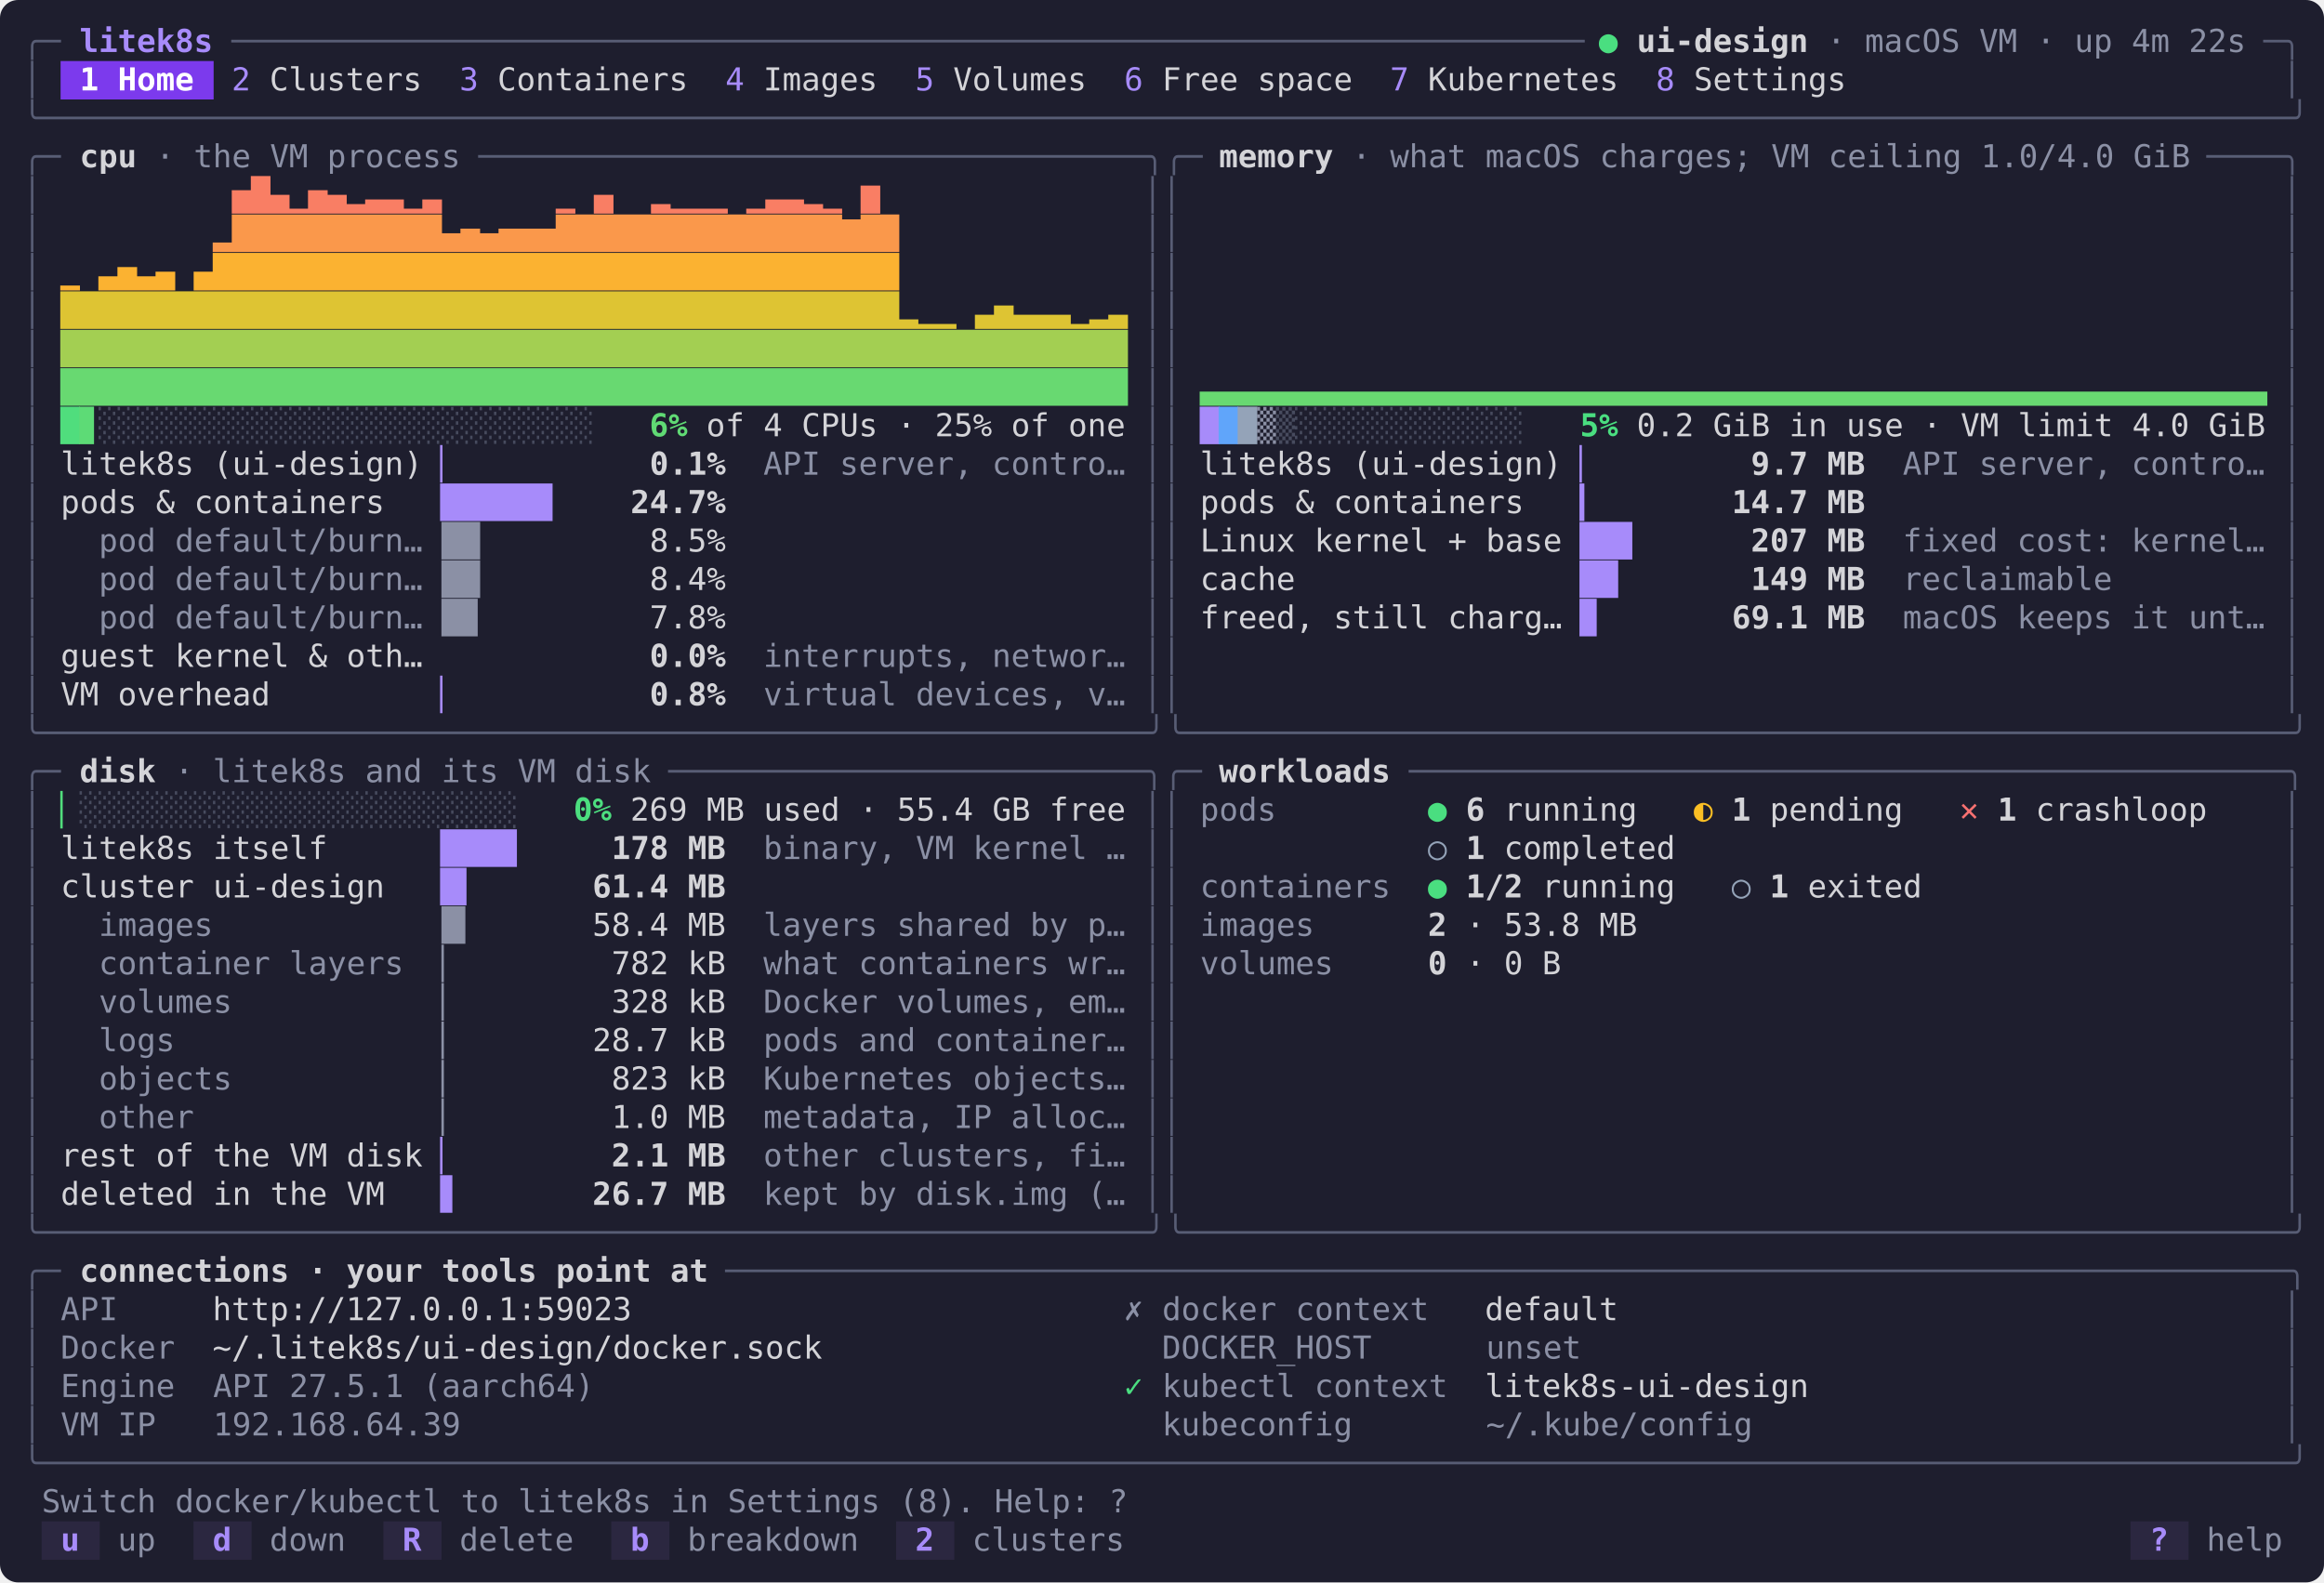
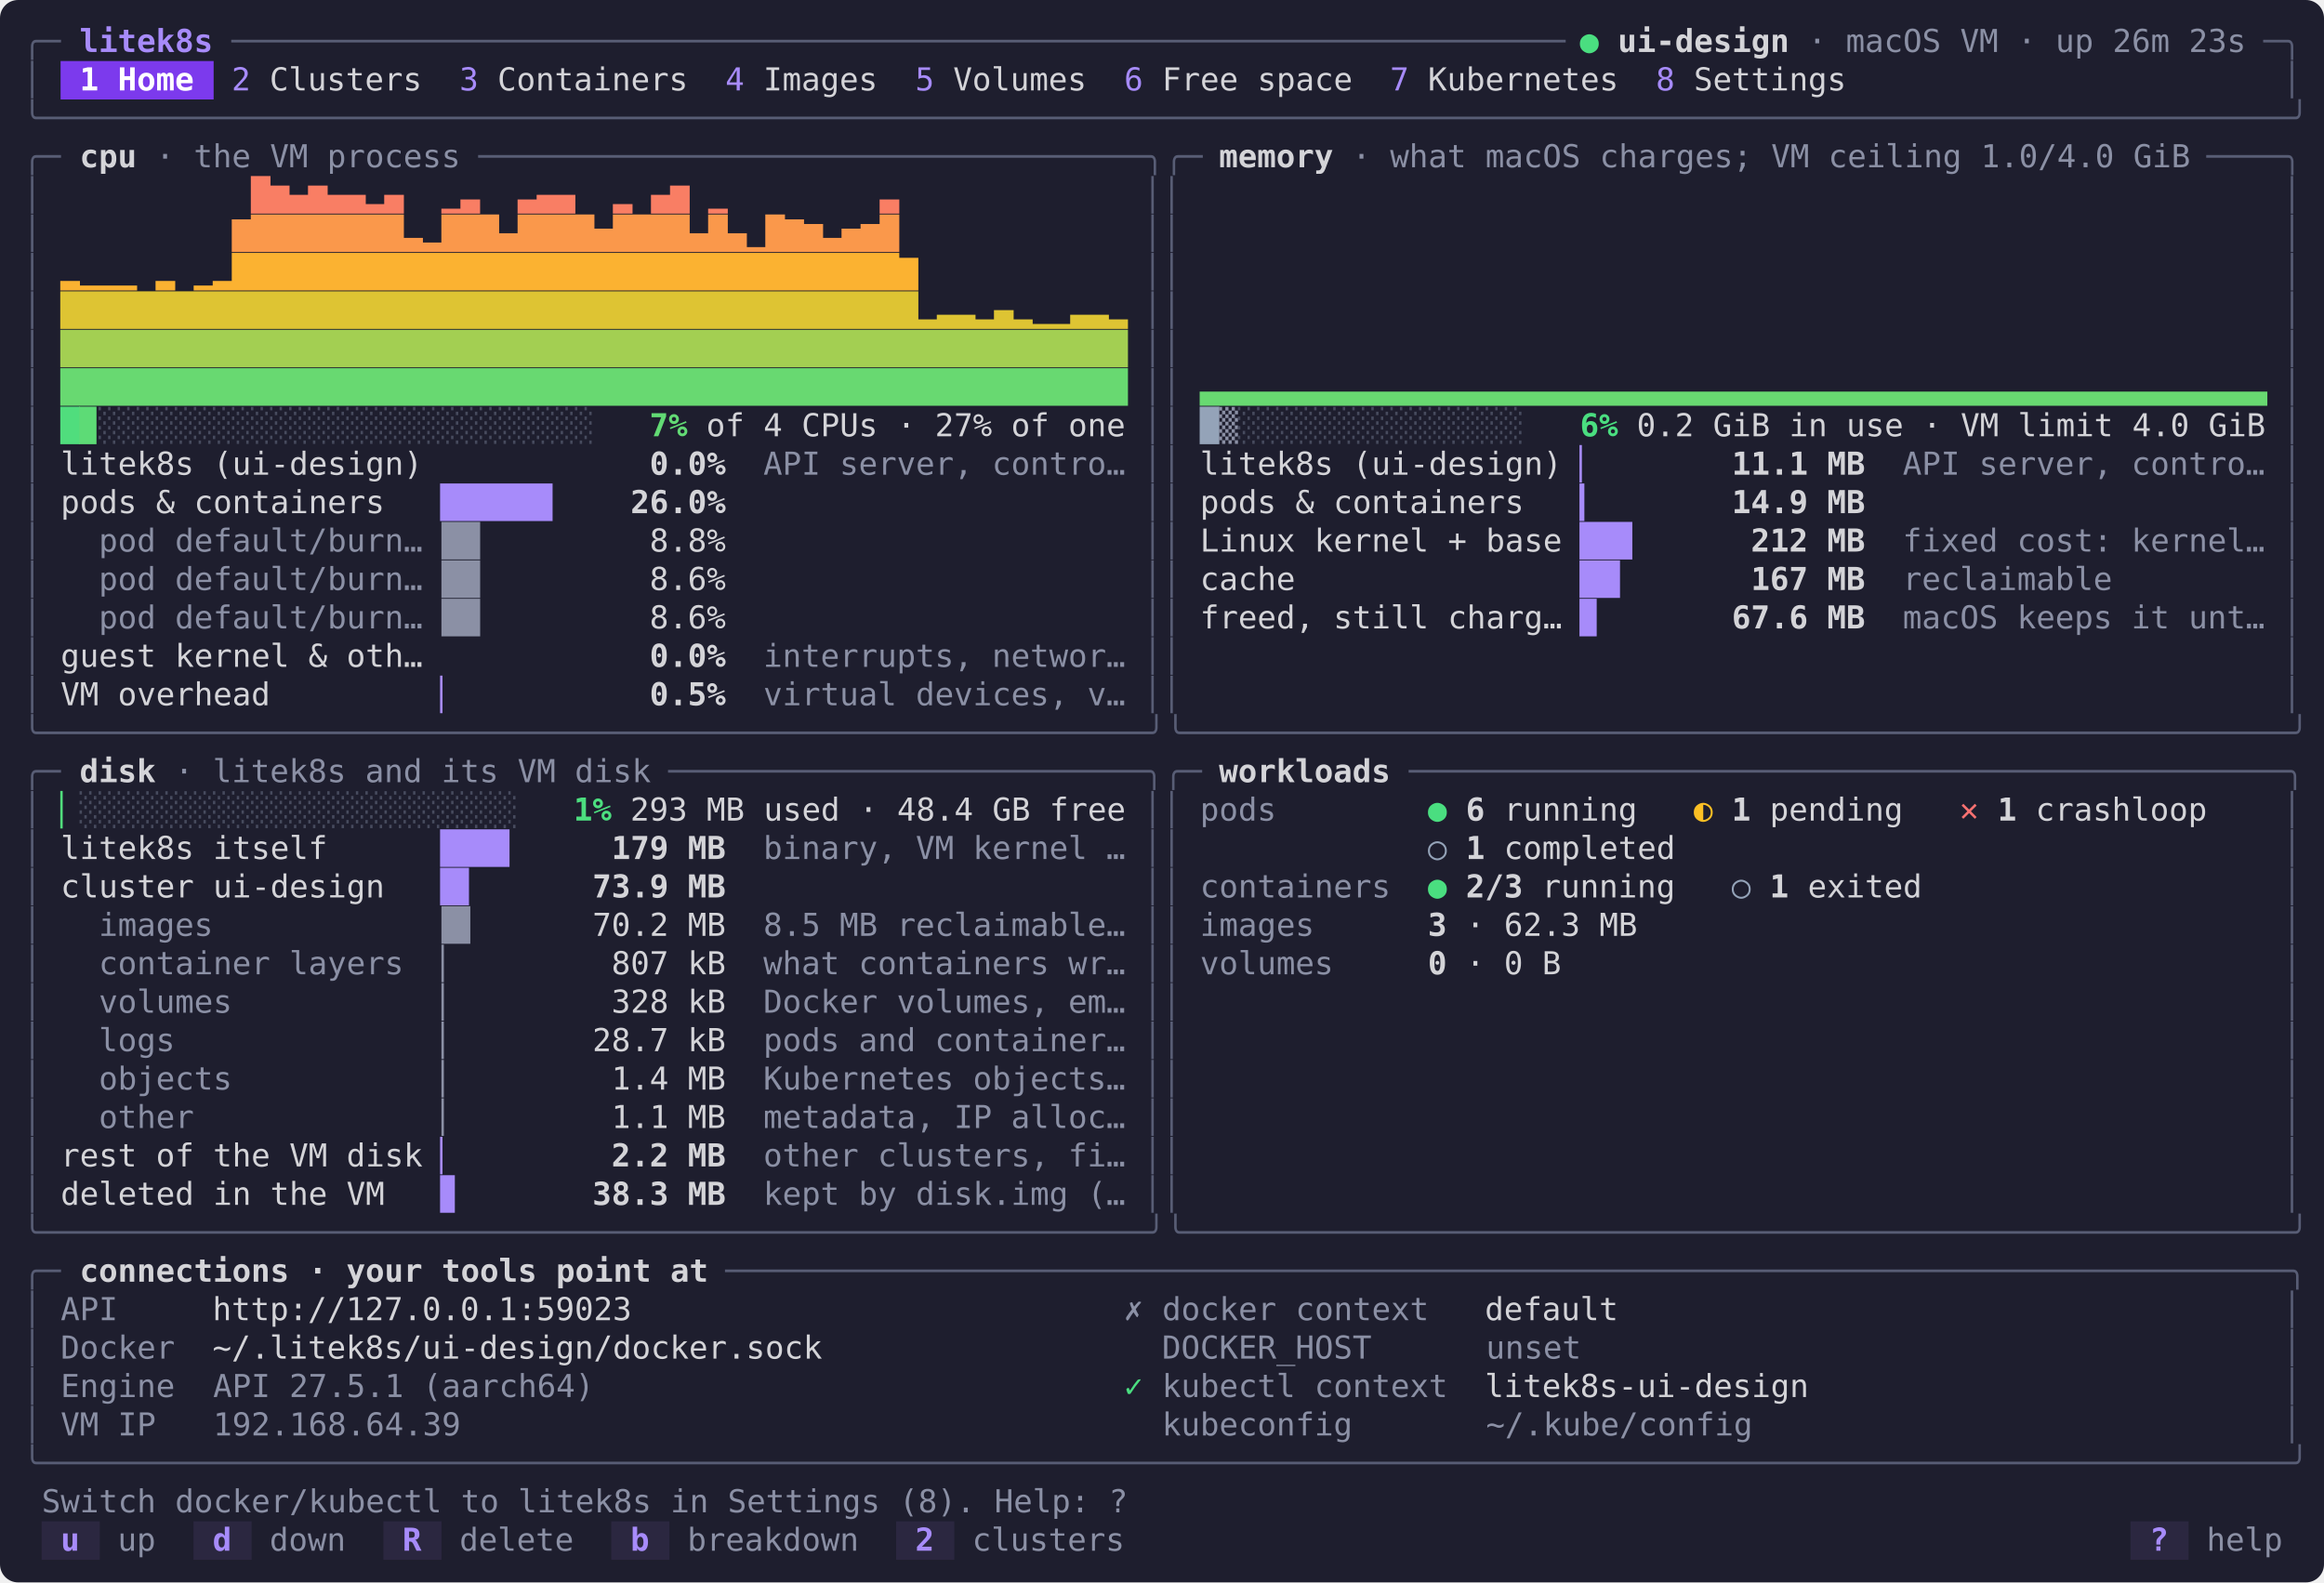
<svg xmlns="http://www.w3.org/2000/svg" width="1028" height="700" viewBox="0 0 1028 700" font-family="Menlo, Monaco, 'DejaVu Sans Mono', monospace" font-size="14">
  <rect width="100%" height="100%" rx="8" fill="#1e1e2e" />
  <text x="10.0" y="23" fill="#585d75" xml:space="preserve" textLength="25.2" lengthAdjust="spacingAndGlyphs">╭─ </text>
  <text x="35.2" y="23" fill="#a78bfa" font-weight="bold" xml:space="preserve" textLength="58.8" lengthAdjust="spacingAndGlyphs">litek8s</text>
-   <text x="94.0" y="23" fill="#585d75" xml:space="preserve" textLength="613.2" lengthAdjust="spacingAndGlyphs"> ─────────────────────────────────────────────────────────────────────── </text>
-   <text x="707.2" y="23" fill="#4ade80" xml:space="preserve" textLength="16.8" lengthAdjust="spacingAndGlyphs">● </text>
-   <text x="724.0" y="23" fill="#d4d4d8" font-weight="bold" xml:space="preserve" textLength="75.6" lengthAdjust="spacingAndGlyphs">ui-design</text>
-   <text x="799.6" y="23" fill="#8b90a5" xml:space="preserve" textLength="193.2" lengthAdjust="spacingAndGlyphs"> · macOS VM · up 4m 22s</text>
+   <text x="94.0" y="23" fill="#585d75" xml:space="preserve" textLength="604.8" lengthAdjust="spacingAndGlyphs"> ────────────────────────────────────────────────────────────────────── </text>
+   <text x="698.8" y="23" fill="#4ade80" xml:space="preserve" textLength="16.8" lengthAdjust="spacingAndGlyphs">● </text>
+   <text x="715.6" y="23" fill="#d4d4d8" font-weight="bold" xml:space="preserve" textLength="75.6" lengthAdjust="spacingAndGlyphs">ui-design</text>
+   <text x="791.2" y="23" fill="#8b90a5" xml:space="preserve" textLength="201.6" lengthAdjust="spacingAndGlyphs"> · macOS VM · up 26m 23s</text>
  <text x="992.8" y="23" fill="#585d75" xml:space="preserve" textLength="25.2" lengthAdjust="spacingAndGlyphs"> ─╮</text>
  <rect x="26.8" y="27" width="67.7" height="17" fill="#7c3aed" />
  <text x="10.0" y="40" fill="#585d75" xml:space="preserve" textLength="8.4" lengthAdjust="spacingAndGlyphs">│</text>
  <text x="26.8" y="40" fill="#ffffff" font-weight="bold" xml:space="preserve" textLength="67.2" lengthAdjust="spacingAndGlyphs"> 1 Home </text>
  <text x="94.0" y="40" fill="#a78bfa" xml:space="preserve" textLength="16.8" lengthAdjust="spacingAndGlyphs"> 2</text>
  <text x="110.8" y="40" fill="#d4d4d8" xml:space="preserve" textLength="84.0" lengthAdjust="spacingAndGlyphs"> Clusters </text>
  <text x="194.8" y="40" fill="#a78bfa" xml:space="preserve" textLength="16.8" lengthAdjust="spacingAndGlyphs"> 3</text>
  <text x="211.6" y="40" fill="#d4d4d8" xml:space="preserve" textLength="100.8" lengthAdjust="spacingAndGlyphs"> Containers </text>
  <text x="312.4" y="40" fill="#a78bfa" xml:space="preserve" textLength="16.8" lengthAdjust="spacingAndGlyphs"> 4</text>
  <text x="329.2" y="40" fill="#d4d4d8" xml:space="preserve" textLength="67.2" lengthAdjust="spacingAndGlyphs"> Images </text>
  <text x="396.4" y="40" fill="#a78bfa" xml:space="preserve" textLength="16.8" lengthAdjust="spacingAndGlyphs"> 5</text>
  <text x="413.2" y="40" fill="#d4d4d8" xml:space="preserve" textLength="75.6" lengthAdjust="spacingAndGlyphs"> Volumes </text>
  <text x="488.8" y="40" fill="#a78bfa" xml:space="preserve" textLength="16.8" lengthAdjust="spacingAndGlyphs"> 6</text>
  <text x="505.6" y="40" fill="#d4d4d8" xml:space="preserve" textLength="100.8" lengthAdjust="spacingAndGlyphs"> Free space </text>
  <text x="606.4" y="40" fill="#a78bfa" xml:space="preserve" textLength="16.8" lengthAdjust="spacingAndGlyphs"> 7</text>
  <text x="623.2" y="40" fill="#d4d4d8" xml:space="preserve" textLength="100.8" lengthAdjust="spacingAndGlyphs"> Kubernetes </text>
  <text x="724.0" y="40" fill="#a78bfa" xml:space="preserve" textLength="16.8" lengthAdjust="spacingAndGlyphs"> 8</text>
  <text x="740.8" y="40" fill="#d4d4d8" xml:space="preserve" textLength="268.8" lengthAdjust="spacingAndGlyphs"> Settings                       </text>
  <text x="1009.6" y="40" fill="#585d75" xml:space="preserve" textLength="8.4" lengthAdjust="spacingAndGlyphs">│</text>
  <text x="10.0" y="57" fill="#585d75" xml:space="preserve" textLength="1008.0" lengthAdjust="spacingAndGlyphs">╰──────────────────────────────────────────────────────────────────────────────────────────────────────────────────────╯</text>
  <text x="10.0" y="74" fill="#585d75" xml:space="preserve" textLength="25.2" lengthAdjust="spacingAndGlyphs">╭─ </text>
  <text x="35.2" y="74" fill="#d4d4d8" font-weight="bold" xml:space="preserve" textLength="25.2" lengthAdjust="spacingAndGlyphs">cpu</text>
  <text x="60.4" y="74" fill="#8b90a5" xml:space="preserve" textLength="142.8" lengthAdjust="spacingAndGlyphs"> · the VM process</text>
  <text x="203.2" y="74" fill="#585d75" xml:space="preserve" textLength="336.0" lengthAdjust="spacingAndGlyphs"> ───────────────────────────────────╮╭─ </text>
  <text x="539.2" y="74" fill="#d4d4d8" font-weight="bold" xml:space="preserve" textLength="50.4" lengthAdjust="spacingAndGlyphs">memory</text>
  <text x="589.6" y="74" fill="#8b90a5" xml:space="preserve" textLength="378.0" lengthAdjust="spacingAndGlyphs"> · what macOS charges; VM ceiling 1.0/4.0 GiB</text>
  <text x="967.6" y="74" fill="#585d75" xml:space="preserve" textLength="50.4" lengthAdjust="spacingAndGlyphs"> ────╮</text>
  <text x="10.0" y="91" fill="#585d75" xml:space="preserve" textLength="8.4" lengthAdjust="spacingAndGlyphs">│</text>
-   <text x="26.8" y="91" fill="#f97e64" xml:space="preserve" textLength="470.4" lengthAdjust="spacingAndGlyphs">         ▅█▄▁▅▄▂▃▃▁▃      ▁ ▄  ▂▁▁▁ ▁▃▃▂▁ ▆             </text>
+   <text x="26.8" y="91" fill="#f97e64" xml:space="preserve" textLength="470.4" lengthAdjust="spacingAndGlyphs">          █▆▄▆▄▄▂▄  ▁▃  ▃▄▄  ▂ ▄▆ ▁        ▃            </text>
  <text x="505.6" y="91" fill="#585d75" xml:space="preserve" textLength="16.8" lengthAdjust="spacingAndGlyphs">││</text>
  <text x="1009.6" y="91" fill="#585d75" xml:space="preserve" textLength="8.4" lengthAdjust="spacingAndGlyphs">│</text>
  <text x="10.0" y="108" fill="#585d75" xml:space="preserve" textLength="8.4" lengthAdjust="spacingAndGlyphs">│</text>
-   <text x="26.8" y="108" fill="#fa984b" xml:space="preserve" textLength="470.4" lengthAdjust="spacingAndGlyphs">        ▂███████████▄▅▄▅▅▅███████████████▇██            </text>
+   <text x="26.8" y="108" fill="#fa984b" xml:space="preserve" textLength="470.4" lengthAdjust="spacingAndGlyphs">         ▇████████▃▂███▄████▅████▄█▄▁█▇▆▃▅▆█            </text>
  <text x="505.6" y="108" fill="#585d75" xml:space="preserve" textLength="16.8" lengthAdjust="spacingAndGlyphs">││</text>
  <text x="1009.6" y="108" fill="#585d75" xml:space="preserve" textLength="8.4" lengthAdjust="spacingAndGlyphs">│</text>
  <text x="10.0" y="125" fill="#585d75" xml:space="preserve" textLength="8.4" lengthAdjust="spacingAndGlyphs">│</text>
-   <text x="26.8" y="125" fill="#fbb231" xml:space="preserve" textLength="470.4" lengthAdjust="spacingAndGlyphs">▁ ▃▅▃▄ ▄████████████████████████████████████            </text>
+   <text x="26.8" y="125" fill="#fbb231" xml:space="preserve" textLength="470.4" lengthAdjust="spacingAndGlyphs">▂▁▁▁ ▂ ▁▂███████████████████████████████████▇           </text>
  <text x="505.6" y="125" fill="#585d75" xml:space="preserve" textLength="16.8" lengthAdjust="spacingAndGlyphs">││</text>
  <text x="1009.6" y="125" fill="#585d75" xml:space="preserve" textLength="8.4" lengthAdjust="spacingAndGlyphs">│</text>
  <text x="10.0" y="142" fill="#585d75" xml:space="preserve" textLength="8.4" lengthAdjust="spacingAndGlyphs">│</text>
-   <text x="26.8" y="142" fill="#dec433" xml:space="preserve" textLength="470.4" lengthAdjust="spacingAndGlyphs">████████████████████████████████████████████▂▁▁ ▃▅▃▃▃▁▂▃</text>
+   <text x="26.8" y="142" fill="#dec433" xml:space="preserve" textLength="470.4" lengthAdjust="spacingAndGlyphs">█████████████████████████████████████████████▂▃▃▂▄▂▁▁▃▃▂</text>
  <text x="505.6" y="142" fill="#585d75" xml:space="preserve" textLength="16.8" lengthAdjust="spacingAndGlyphs">││</text>
  <text x="1009.6" y="142" fill="#585d75" xml:space="preserve" textLength="8.4" lengthAdjust="spacingAndGlyphs">│</text>
  <text x="10.0" y="159" fill="#585d75" xml:space="preserve" textLength="8.4" lengthAdjust="spacingAndGlyphs">│</text>
  <text x="26.8" y="159" fill="#a3cf52" xml:space="preserve" textLength="470.4" lengthAdjust="spacingAndGlyphs">████████████████████████████████████████████████████████</text>
  <text x="505.6" y="159" fill="#585d75" xml:space="preserve" textLength="16.8" lengthAdjust="spacingAndGlyphs">││</text>
  <text x="1009.6" y="159" fill="#585d75" xml:space="preserve" textLength="8.4" lengthAdjust="spacingAndGlyphs">│</text>
  <text x="10.0" y="176" fill="#585d75" xml:space="preserve" textLength="8.4" lengthAdjust="spacingAndGlyphs">│</text>
  <text x="26.8" y="176" fill="#68d971" xml:space="preserve" textLength="470.4" lengthAdjust="spacingAndGlyphs">████████████████████████████████████████████████████████</text>
  <text x="505.6" y="176" fill="#585d75" xml:space="preserve" textLength="16.8" lengthAdjust="spacingAndGlyphs">││</text>
  <text x="530.8" y="176" fill="#68d971" xml:space="preserve" textLength="470.4" lengthAdjust="spacingAndGlyphs">▃▃▃▃▃▃▃▃▃▃▃▃▃▃▃▃▃▃▃▃▃▃▃▃▃▃▃▃▃▃▃▃▃▃▃▃▃▃▃▃▃▃▃▃▃▃▃▃▃▃▃▃▃▃▃▃</text>
  <text x="1009.6" y="176" fill="#585d75" xml:space="preserve" textLength="8.4" lengthAdjust="spacingAndGlyphs">│</text>
  <text x="10.0" y="193" fill="#585d75" xml:space="preserve" textLength="8.4" lengthAdjust="spacingAndGlyphs">│</text>
  <text x="26.8" y="193" fill="#50dd7d" xml:space="preserve" textLength="8.4" lengthAdjust="spacingAndGlyphs">█</text>
-   <text x="35.2" y="193" fill="#5ddb76" xml:space="preserve" textLength="8.4" lengthAdjust="spacingAndGlyphs">▊</text>
+   <text x="35.2" y="193" fill="#5ddb76" xml:space="preserve" textLength="8.4" lengthAdjust="spacingAndGlyphs">▉</text>
  <text x="43.6" y="193" fill="#474b5e" xml:space="preserve" textLength="218.4" lengthAdjust="spacingAndGlyphs">░░░░░░░░░░░░░░░░░░░░░░░░░░</text>
-   <text x="262.0" y="193" fill="#60da74" font-weight="bold" xml:space="preserve" textLength="50.4" lengthAdjust="spacingAndGlyphs">   6% </text>
-   <text x="312.4" y="193" fill="#d4d4d8" xml:space="preserve" textLength="193.2" lengthAdjust="spacingAndGlyphs">of 4 CPUs · 25% of one </text>
+   <text x="262.0" y="193" fill="#62da74" font-weight="bold" xml:space="preserve" textLength="50.4" lengthAdjust="spacingAndGlyphs">   7% </text>
+   <text x="312.4" y="193" fill="#d4d4d8" xml:space="preserve" textLength="193.2" lengthAdjust="spacingAndGlyphs">of 4 CPUs · 27% of one </text>
  <text x="505.6" y="193" fill="#585d75" xml:space="preserve" textLength="16.8" lengthAdjust="spacingAndGlyphs">││</text>
-   <text x="530.8" y="193" fill="#a78bfa" xml:space="preserve" textLength="8.4" lengthAdjust="spacingAndGlyphs">█</text>
-   <text x="539.2" y="193" fill="#60a5fa" xml:space="preserve" textLength="8.4" lengthAdjust="spacingAndGlyphs">█</text>
-   <text x="547.6" y="193" fill="#94a3b8" xml:space="preserve" textLength="8.4" lengthAdjust="spacingAndGlyphs">█</text>
-   <text x="556.0" y="193" fill="#8b90a5" xml:space="preserve" textLength="8.4" lengthAdjust="spacingAndGlyphs">▒</text>
-   <text x="564.4" y="193" fill="#474b5e" xml:space="preserve" textLength="109.2" lengthAdjust="spacingAndGlyphs">▒░░░░░░░░░░░░</text>
-   <text x="673.6" y="193" fill="#4ade80" font-weight="bold" xml:space="preserve" textLength="50.4" lengthAdjust="spacingAndGlyphs">   5% </text>
+   <text x="530.8" y="193" fill="#94a3b8" xml:space="preserve" textLength="8.4" lengthAdjust="spacingAndGlyphs">█</text>
+   <text x="539.2" y="193" fill="#8b90a5" xml:space="preserve" textLength="8.4" lengthAdjust="spacingAndGlyphs">▒</text>
+   <text x="547.6" y="193" fill="#474b5e" xml:space="preserve" textLength="126.0" lengthAdjust="spacingAndGlyphs">░░░░░░░░░░░░░░░</text>
+   <text x="673.6" y="193" fill="#4ade80" font-weight="bold" xml:space="preserve" textLength="50.4" lengthAdjust="spacingAndGlyphs">   6% </text>
  <text x="724.0" y="193" fill="#d4d4d8" xml:space="preserve" textLength="285.6" lengthAdjust="spacingAndGlyphs">0.2 GiB in use · VM limit 4.0 GiB </text>
  <text x="1009.6" y="193" fill="#585d75" xml:space="preserve" textLength="8.4" lengthAdjust="spacingAndGlyphs">│</text>
  <text x="10.0" y="210" fill="#585d75" xml:space="preserve" textLength="8.4" lengthAdjust="spacingAndGlyphs">│</text>
  <text x="18.4" y="210" fill="#d4d4d8" xml:space="preserve" textLength="176.4" lengthAdjust="spacingAndGlyphs"> litek8s (ui-design) </text>
-   <text x="194.8" y="210" fill="#a78bfa" xml:space="preserve" textLength="50.4" lengthAdjust="spacingAndGlyphs">▏     </text>
-   <text x="245.2" y="210" fill="#d4d4d8" font-weight="bold" xml:space="preserve" textLength="75.6" lengthAdjust="spacingAndGlyphs">     0.1%</text>
+   <text x="245.2" y="210" fill="#d4d4d8" font-weight="bold" xml:space="preserve" textLength="75.6" lengthAdjust="spacingAndGlyphs">     0.0%</text>
  <text x="320.8" y="210" fill="#8b90a5" xml:space="preserve" textLength="176.4" lengthAdjust="spacingAndGlyphs">  API server, contro…</text>
  <text x="505.6" y="210" fill="#585d75" xml:space="preserve" textLength="16.8" lengthAdjust="spacingAndGlyphs">││</text>
  <text x="522.4" y="210" fill="#d4d4d8" xml:space="preserve" textLength="176.4" lengthAdjust="spacingAndGlyphs"> litek8s (ui-design) </text>
  <text x="698.8" y="210" fill="#a78bfa" xml:space="preserve" textLength="50.4" lengthAdjust="spacingAndGlyphs">▏     </text>
-   <text x="749.2" y="210" fill="#d4d4d8" font-weight="bold" xml:space="preserve" textLength="75.6" lengthAdjust="spacingAndGlyphs">   9.7 MB</text>
+   <text x="749.2" y="210" fill="#d4d4d8" font-weight="bold" xml:space="preserve" textLength="75.6" lengthAdjust="spacingAndGlyphs">  11.1 MB</text>
  <text x="824.8" y="210" fill="#8b90a5" xml:space="preserve" textLength="176.4" lengthAdjust="spacingAndGlyphs">  API server, contro…</text>
  <text x="1009.6" y="210" fill="#585d75" xml:space="preserve" textLength="8.4" lengthAdjust="spacingAndGlyphs">│</text>
  <text x="10.0" y="227" fill="#585d75" xml:space="preserve" textLength="8.4" lengthAdjust="spacingAndGlyphs">│</text>
  <text x="18.4" y="227" fill="#d4d4d8" xml:space="preserve" textLength="176.4" lengthAdjust="spacingAndGlyphs"> pods &amp; containers   </text>
  <text x="194.8" y="227" fill="#a78bfa" xml:space="preserve" textLength="50.4" lengthAdjust="spacingAndGlyphs">█████▉</text>
-   <text x="245.2" y="227" fill="#d4d4d8" font-weight="bold" xml:space="preserve" textLength="75.6" lengthAdjust="spacingAndGlyphs">    24.7%</text>
+   <text x="245.2" y="227" fill="#d4d4d8" font-weight="bold" xml:space="preserve" textLength="75.6" lengthAdjust="spacingAndGlyphs">    26.0%</text>
  <text x="505.6" y="227" fill="#585d75" xml:space="preserve" textLength="16.8" lengthAdjust="spacingAndGlyphs">││</text>
  <text x="522.4" y="227" fill="#d4d4d8" xml:space="preserve" textLength="176.4" lengthAdjust="spacingAndGlyphs"> pods &amp; containers   </text>
  <text x="698.8" y="227" fill="#a78bfa" xml:space="preserve" textLength="50.4" lengthAdjust="spacingAndGlyphs">▎     </text>
-   <text x="749.2" y="227" fill="#d4d4d8" font-weight="bold" xml:space="preserve" textLength="75.6" lengthAdjust="spacingAndGlyphs">  14.7 MB</text>
+   <text x="749.2" y="227" fill="#d4d4d8" font-weight="bold" xml:space="preserve" textLength="75.6" lengthAdjust="spacingAndGlyphs">  14.9 MB</text>
  <text x="1009.6" y="227" fill="#585d75" xml:space="preserve" textLength="8.4" lengthAdjust="spacingAndGlyphs">│</text>
  <text x="10.0" y="244" fill="#585d75" xml:space="preserve" textLength="8.4" lengthAdjust="spacingAndGlyphs">│</text>
  <text x="18.4" y="244" fill="#8b90a5" xml:space="preserve" textLength="226.8" lengthAdjust="spacingAndGlyphs">   pod default/burn… ██    </text>
-   <text x="245.2" y="244" fill="#d4d4d8" xml:space="preserve" textLength="260.4" lengthAdjust="spacingAndGlyphs">     8.5%                      </text>
+   <text x="245.2" y="244" fill="#d4d4d8" xml:space="preserve" textLength="260.4" lengthAdjust="spacingAndGlyphs">     8.8%                      </text>
  <text x="505.6" y="244" fill="#585d75" xml:space="preserve" textLength="16.8" lengthAdjust="spacingAndGlyphs">││</text>
  <text x="522.4" y="244" fill="#d4d4d8" xml:space="preserve" textLength="176.4" lengthAdjust="spacingAndGlyphs"> Linux kernel + base </text>
  <text x="698.8" y="244" fill="#a78bfa" xml:space="preserve" textLength="50.4" lengthAdjust="spacingAndGlyphs">██▊   </text>
-   <text x="749.2" y="244" fill="#d4d4d8" font-weight="bold" xml:space="preserve" textLength="75.6" lengthAdjust="spacingAndGlyphs">   207 MB</text>
+   <text x="749.2" y="244" fill="#d4d4d8" font-weight="bold" xml:space="preserve" textLength="75.6" lengthAdjust="spacingAndGlyphs">   212 MB</text>
  <text x="824.8" y="244" fill="#8b90a5" xml:space="preserve" textLength="176.4" lengthAdjust="spacingAndGlyphs">  fixed cost: kernel…</text>
  <text x="1009.6" y="244" fill="#585d75" xml:space="preserve" textLength="8.4" lengthAdjust="spacingAndGlyphs">│</text>
  <text x="10.0" y="261" fill="#585d75" xml:space="preserve" textLength="8.4" lengthAdjust="spacingAndGlyphs">│</text>
  <text x="18.4" y="261" fill="#8b90a5" xml:space="preserve" textLength="226.8" lengthAdjust="spacingAndGlyphs">   pod default/burn… ██    </text>
-   <text x="245.2" y="261" fill="#d4d4d8" xml:space="preserve" textLength="260.4" lengthAdjust="spacingAndGlyphs">     8.4%                      </text>
+   <text x="245.2" y="261" fill="#d4d4d8" xml:space="preserve" textLength="260.4" lengthAdjust="spacingAndGlyphs">     8.6%                      </text>
  <text x="505.6" y="261" fill="#585d75" xml:space="preserve" textLength="16.8" lengthAdjust="spacingAndGlyphs">││</text>
  <text x="522.4" y="261" fill="#d4d4d8" xml:space="preserve" textLength="176.4" lengthAdjust="spacingAndGlyphs"> cache               </text>
-   <text x="698.8" y="261" fill="#a78bfa" xml:space="preserve" textLength="50.4" lengthAdjust="spacingAndGlyphs">██    </text>
-   <text x="749.2" y="261" fill="#d4d4d8" font-weight="bold" xml:space="preserve" textLength="75.6" lengthAdjust="spacingAndGlyphs">   149 MB</text>
+   <text x="698.8" y="261" fill="#a78bfa" xml:space="preserve" textLength="50.4" lengthAdjust="spacingAndGlyphs">██▏   </text>
+   <text x="749.2" y="261" fill="#d4d4d8" font-weight="bold" xml:space="preserve" textLength="75.6" lengthAdjust="spacingAndGlyphs">   167 MB</text>
  <text x="824.8" y="261" fill="#8b90a5" xml:space="preserve" textLength="109.2" lengthAdjust="spacingAndGlyphs">  reclaimable</text>
  <text x="1009.6" y="261" fill="#585d75" xml:space="preserve" textLength="8.4" lengthAdjust="spacingAndGlyphs">│</text>
  <text x="10.0" y="278" fill="#585d75" xml:space="preserve" textLength="8.4" lengthAdjust="spacingAndGlyphs">│</text>
-   <text x="18.4" y="278" fill="#8b90a5" xml:space="preserve" textLength="226.8" lengthAdjust="spacingAndGlyphs">   pod default/burn… █▉    </text>
-   <text x="245.2" y="278" fill="#d4d4d8" xml:space="preserve" textLength="260.4" lengthAdjust="spacingAndGlyphs">     7.8%                      </text>
+   <text x="18.4" y="278" fill="#8b90a5" xml:space="preserve" textLength="226.8" lengthAdjust="spacingAndGlyphs">   pod default/burn… ██    </text>
+   <text x="245.2" y="278" fill="#d4d4d8" xml:space="preserve" textLength="260.4" lengthAdjust="spacingAndGlyphs">     8.6%                      </text>
  <text x="505.6" y="278" fill="#585d75" xml:space="preserve" textLength="16.8" lengthAdjust="spacingAndGlyphs">││</text>
  <text x="522.4" y="278" fill="#d4d4d8" xml:space="preserve" textLength="176.4" lengthAdjust="spacingAndGlyphs"> freed, still charg… </text>
  <text x="698.8" y="278" fill="#a78bfa" xml:space="preserve" textLength="50.4" lengthAdjust="spacingAndGlyphs">▉     </text>
-   <text x="749.2" y="278" fill="#d4d4d8" font-weight="bold" xml:space="preserve" textLength="75.6" lengthAdjust="spacingAndGlyphs">  69.1 MB</text>
+   <text x="749.2" y="278" fill="#d4d4d8" font-weight="bold" xml:space="preserve" textLength="75.6" lengthAdjust="spacingAndGlyphs">  67.6 MB</text>
  <text x="824.8" y="278" fill="#8b90a5" xml:space="preserve" textLength="176.4" lengthAdjust="spacingAndGlyphs">  macOS keeps it unt…</text>
  <text x="1009.6" y="278" fill="#585d75" xml:space="preserve" textLength="8.4" lengthAdjust="spacingAndGlyphs">│</text>
  <text x="10.0" y="295" fill="#585d75" xml:space="preserve" textLength="8.4" lengthAdjust="spacingAndGlyphs">│</text>
  <text x="18.4" y="295" fill="#d4d4d8" xml:space="preserve" textLength="176.4" lengthAdjust="spacingAndGlyphs"> guest kernel &amp; oth… </text>
  <text x="245.2" y="295" fill="#d4d4d8" font-weight="bold" xml:space="preserve" textLength="75.6" lengthAdjust="spacingAndGlyphs">     0.0%</text>
  <text x="320.8" y="295" fill="#8b90a5" xml:space="preserve" textLength="176.4" lengthAdjust="spacingAndGlyphs">  interrupts, networ…</text>
  <text x="505.6" y="295" fill="#585d75" xml:space="preserve" textLength="16.8" lengthAdjust="spacingAndGlyphs">││</text>
  <text x="1009.6" y="295" fill="#585d75" xml:space="preserve" textLength="8.4" lengthAdjust="spacingAndGlyphs">│</text>
  <text x="10.0" y="312" fill="#585d75" xml:space="preserve" textLength="8.4" lengthAdjust="spacingAndGlyphs">│</text>
  <text x="18.4" y="312" fill="#d4d4d8" xml:space="preserve" textLength="176.4" lengthAdjust="spacingAndGlyphs"> VM overhead         </text>
  <text x="194.8" y="312" fill="#a78bfa" xml:space="preserve" textLength="50.4" lengthAdjust="spacingAndGlyphs">▏     </text>
-   <text x="245.2" y="312" fill="#d4d4d8" font-weight="bold" xml:space="preserve" textLength="75.6" lengthAdjust="spacingAndGlyphs">     0.8%</text>
+   <text x="245.2" y="312" fill="#d4d4d8" font-weight="bold" xml:space="preserve" textLength="75.6" lengthAdjust="spacingAndGlyphs">     0.5%</text>
  <text x="320.8" y="312" fill="#8b90a5" xml:space="preserve" textLength="176.4" lengthAdjust="spacingAndGlyphs">  virtual devices, v…</text>
  <text x="505.6" y="312" fill="#585d75" xml:space="preserve" textLength="16.8" lengthAdjust="spacingAndGlyphs">││</text>
  <text x="1009.6" y="312" fill="#585d75" xml:space="preserve" textLength="8.4" lengthAdjust="spacingAndGlyphs">│</text>
  <text x="10.0" y="329" fill="#585d75" xml:space="preserve" textLength="1008.0" lengthAdjust="spacingAndGlyphs">╰──────────────────────────────────────────────────────────╯╰──────────────────────────────────────────────────────────╯</text>
  <text x="10.0" y="346" fill="#585d75" xml:space="preserve" textLength="25.2" lengthAdjust="spacingAndGlyphs">╭─ </text>
  <text x="35.2" y="346" fill="#d4d4d8" font-weight="bold" xml:space="preserve" textLength="33.6" lengthAdjust="spacingAndGlyphs">disk</text>
  <text x="68.8" y="346" fill="#8b90a5" xml:space="preserve" textLength="218.4" lengthAdjust="spacingAndGlyphs"> · litek8s and its VM disk</text>
  <text x="287.2" y="346" fill="#585d75" xml:space="preserve" textLength="252.0" lengthAdjust="spacingAndGlyphs"> ─────────────────────────╮╭─ </text>
  <text x="539.2" y="346" fill="#d4d4d8" font-weight="bold" xml:space="preserve" textLength="75.6" lengthAdjust="spacingAndGlyphs">workloads</text>
  <text x="614.8" y="346" fill="#585d75" xml:space="preserve" textLength="403.2" lengthAdjust="spacingAndGlyphs"> ──────────────────────────────────────────────╮</text>
  <text x="10.0" y="363" fill="#585d75" xml:space="preserve" textLength="8.4" lengthAdjust="spacingAndGlyphs">│</text>
  <text x="26.8" y="363" fill="#51dd7c" xml:space="preserve" textLength="8.4" lengthAdjust="spacingAndGlyphs">▏</text>
  <text x="35.2" y="363" fill="#474b5e" xml:space="preserve" textLength="193.2" lengthAdjust="spacingAndGlyphs">░░░░░░░░░░░░░░░░░░░░░░░</text>
-   <text x="228.4" y="363" fill="#4cde7f" font-weight="bold" xml:space="preserve" textLength="50.4" lengthAdjust="spacingAndGlyphs">   0% </text>
-   <text x="278.8" y="363" fill="#d4d4d8" xml:space="preserve" textLength="226.8" lengthAdjust="spacingAndGlyphs">269 MB used · 55.4 GB free </text>
+   <text x="228.4" y="363" fill="#4cde7f" font-weight="bold" xml:space="preserve" textLength="50.4" lengthAdjust="spacingAndGlyphs">   1% </text>
+   <text x="278.8" y="363" fill="#d4d4d8" xml:space="preserve" textLength="226.8" lengthAdjust="spacingAndGlyphs">293 MB used · 48.4 GB free </text>
  <text x="505.6" y="363" fill="#585d75" xml:space="preserve" textLength="16.8" lengthAdjust="spacingAndGlyphs">││</text>
  <text x="522.4" y="363" fill="#8b90a5" xml:space="preserve" textLength="109.2" lengthAdjust="spacingAndGlyphs"> pods        </text>
  <text x="631.6" y="363" fill="#4ade80" xml:space="preserve" textLength="16.8" lengthAdjust="spacingAndGlyphs">● </text>
  <text x="648.4" y="363" fill="#d4d4d8" font-weight="bold" xml:space="preserve" textLength="8.4" lengthAdjust="spacingAndGlyphs">6</text>
  <text x="656.8" y="363" fill="#d4d4d8" xml:space="preserve" textLength="92.4" lengthAdjust="spacingAndGlyphs"> running   </text>
  <text x="749.2" y="363" fill="#fbbf24" xml:space="preserve" textLength="16.8" lengthAdjust="spacingAndGlyphs">◐ </text>
  <text x="766.0" y="363" fill="#d4d4d8" font-weight="bold" xml:space="preserve" textLength="8.4" lengthAdjust="spacingAndGlyphs">1</text>
  <text x="774.4" y="363" fill="#d4d4d8" xml:space="preserve" textLength="92.4" lengthAdjust="spacingAndGlyphs"> pending   </text>
  <text x="866.8" y="363" fill="#f87171" xml:space="preserve" textLength="16.8" lengthAdjust="spacingAndGlyphs">✕ </text>
  <text x="883.6" y="363" fill="#d4d4d8" font-weight="bold" xml:space="preserve" textLength="8.4" lengthAdjust="spacingAndGlyphs">1</text>
  <text x="892.0" y="363" fill="#d4d4d8" xml:space="preserve" textLength="117.6" lengthAdjust="spacingAndGlyphs"> crashloop    </text>
  <text x="1009.6" y="363" fill="#585d75" xml:space="preserve" textLength="8.4" lengthAdjust="spacingAndGlyphs">│</text>
  <text x="10.0" y="380" fill="#585d75" xml:space="preserve" textLength="8.4" lengthAdjust="spacingAndGlyphs">│</text>
  <text x="18.4" y="380" fill="#d4d4d8" xml:space="preserve" textLength="176.4" lengthAdjust="spacingAndGlyphs"> litek8s itself      </text>
-   <text x="194.8" y="380" fill="#a78bfa" xml:space="preserve" textLength="50.4" lengthAdjust="spacingAndGlyphs">████  </text>
-   <text x="245.2" y="380" fill="#d4d4d8" font-weight="bold" xml:space="preserve" textLength="75.6" lengthAdjust="spacingAndGlyphs">   178 MB</text>
+   <text x="194.8" y="380" fill="#a78bfa" xml:space="preserve" textLength="50.4" lengthAdjust="spacingAndGlyphs">███▋  </text>
+   <text x="245.2" y="380" fill="#d4d4d8" font-weight="bold" xml:space="preserve" textLength="75.6" lengthAdjust="spacingAndGlyphs">   179 MB</text>
  <text x="320.8" y="380" fill="#8b90a5" xml:space="preserve" textLength="176.4" lengthAdjust="spacingAndGlyphs">  binary, VM kernel …</text>
  <text x="505.6" y="380" fill="#585d75" xml:space="preserve" textLength="16.8" lengthAdjust="spacingAndGlyphs">││</text>
  <text x="631.6" y="380" fill="#94a3b8" xml:space="preserve" textLength="16.8" lengthAdjust="spacingAndGlyphs">○ </text>
  <text x="648.4" y="380" fill="#d4d4d8" font-weight="bold" xml:space="preserve" textLength="8.4" lengthAdjust="spacingAndGlyphs">1</text>
  <text x="656.8" y="380" fill="#d4d4d8" xml:space="preserve" textLength="352.8" lengthAdjust="spacingAndGlyphs"> completed                                </text>
  <text x="1009.6" y="380" fill="#585d75" xml:space="preserve" textLength="8.4" lengthAdjust="spacingAndGlyphs">│</text>
  <text x="10.0" y="397" fill="#585d75" xml:space="preserve" textLength="8.4" lengthAdjust="spacingAndGlyphs">│</text>
  <text x="18.4" y="397" fill="#d4d4d8" xml:space="preserve" textLength="176.4" lengthAdjust="spacingAndGlyphs"> cluster ui-design   </text>
-   <text x="194.8" y="397" fill="#a78bfa" xml:space="preserve" textLength="50.4" lengthAdjust="spacingAndGlyphs">█▍    </text>
-   <text x="245.2" y="397" fill="#d4d4d8" font-weight="bold" xml:space="preserve" textLength="75.6" lengthAdjust="spacingAndGlyphs">  61.4 MB</text>
+   <text x="194.8" y="397" fill="#a78bfa" xml:space="preserve" textLength="50.4" lengthAdjust="spacingAndGlyphs">█▌    </text>
+   <text x="245.2" y="397" fill="#d4d4d8" font-weight="bold" xml:space="preserve" textLength="75.6" lengthAdjust="spacingAndGlyphs">  73.9 MB</text>
  <text x="505.6" y="397" fill="#585d75" xml:space="preserve" textLength="16.8" lengthAdjust="spacingAndGlyphs">││</text>
  <text x="522.4" y="397" fill="#8b90a5" xml:space="preserve" textLength="109.2" lengthAdjust="spacingAndGlyphs"> containers  </text>
  <text x="631.6" y="397" fill="#4ade80" xml:space="preserve" textLength="16.8" lengthAdjust="spacingAndGlyphs">● </text>
-   <text x="648.4" y="397" fill="#d4d4d8" font-weight="bold" xml:space="preserve" textLength="25.2" lengthAdjust="spacingAndGlyphs">1/2</text>
+   <text x="648.4" y="397" fill="#d4d4d8" font-weight="bold" xml:space="preserve" textLength="25.2" lengthAdjust="spacingAndGlyphs">2/3</text>
  <text x="673.6" y="397" fill="#d4d4d8" xml:space="preserve" textLength="92.4" lengthAdjust="spacingAndGlyphs"> running   </text>
  <text x="766.0" y="397" fill="#94a3b8" xml:space="preserve" textLength="16.8" lengthAdjust="spacingAndGlyphs">○ </text>
  <text x="782.8" y="397" fill="#d4d4d8" font-weight="bold" xml:space="preserve" textLength="8.4" lengthAdjust="spacingAndGlyphs">1</text>
  <text x="791.2" y="397" fill="#d4d4d8" xml:space="preserve" textLength="218.4" lengthAdjust="spacingAndGlyphs"> exited                   </text>
  <text x="1009.6" y="397" fill="#585d75" xml:space="preserve" textLength="8.4" lengthAdjust="spacingAndGlyphs">│</text>
  <text x="10.0" y="414" fill="#585d75" xml:space="preserve" textLength="8.4" lengthAdjust="spacingAndGlyphs">│</text>
-   <text x="18.4" y="414" fill="#8b90a5" xml:space="preserve" textLength="226.8" lengthAdjust="spacingAndGlyphs">   images            █▎    </text>
-   <text x="245.2" y="414" fill="#d4d4d8" xml:space="preserve" textLength="75.6" lengthAdjust="spacingAndGlyphs">  58.4 MB</text>
-   <text x="320.8" y="414" fill="#8b90a5" xml:space="preserve" textLength="176.4" lengthAdjust="spacingAndGlyphs">  layers shared by p…</text>
+   <text x="18.4" y="414" fill="#8b90a5" xml:space="preserve" textLength="226.8" lengthAdjust="spacingAndGlyphs">   images            █▌    </text>
+   <text x="245.2" y="414" fill="#d4d4d8" xml:space="preserve" textLength="75.6" lengthAdjust="spacingAndGlyphs">  70.2 MB</text>
+   <text x="320.8" y="414" fill="#8b90a5" xml:space="preserve" textLength="176.4" lengthAdjust="spacingAndGlyphs">  8.5 MB reclaimable…</text>
  <text x="505.6" y="414" fill="#585d75" xml:space="preserve" textLength="16.8" lengthAdjust="spacingAndGlyphs">││</text>
  <text x="522.4" y="414" fill="#8b90a5" xml:space="preserve" textLength="109.2" lengthAdjust="spacingAndGlyphs"> images      </text>
-   <text x="631.6" y="414" fill="#d4d4d8" font-weight="bold" xml:space="preserve" textLength="8.4" lengthAdjust="spacingAndGlyphs">2</text>
-   <text x="640.0" y="414" fill="#d4d4d8" xml:space="preserve" textLength="369.6" lengthAdjust="spacingAndGlyphs"> · 53.8 MB                                  </text>
+   <text x="631.6" y="414" fill="#d4d4d8" font-weight="bold" xml:space="preserve" textLength="8.4" lengthAdjust="spacingAndGlyphs">3</text>
+   <text x="640.0" y="414" fill="#d4d4d8" xml:space="preserve" textLength="369.6" lengthAdjust="spacingAndGlyphs"> · 62.3 MB                                  </text>
  <text x="1009.6" y="414" fill="#585d75" xml:space="preserve" textLength="8.4" lengthAdjust="spacingAndGlyphs">│</text>
  <text x="10.0" y="431" fill="#585d75" xml:space="preserve" textLength="8.4" lengthAdjust="spacingAndGlyphs">│</text>
  <text x="18.4" y="431" fill="#8b90a5" xml:space="preserve" textLength="226.8" lengthAdjust="spacingAndGlyphs">   container layers  ▏     </text>
-   <text x="245.2" y="431" fill="#d4d4d8" xml:space="preserve" textLength="75.6" lengthAdjust="spacingAndGlyphs">   782 kB</text>
+   <text x="245.2" y="431" fill="#d4d4d8" xml:space="preserve" textLength="75.6" lengthAdjust="spacingAndGlyphs">   807 kB</text>
  <text x="320.8" y="431" fill="#8b90a5" xml:space="preserve" textLength="176.4" lengthAdjust="spacingAndGlyphs">  what containers wr…</text>
  <text x="505.6" y="431" fill="#585d75" xml:space="preserve" textLength="16.8" lengthAdjust="spacingAndGlyphs">││</text>
  <text x="522.4" y="431" fill="#8b90a5" xml:space="preserve" textLength="109.2" lengthAdjust="spacingAndGlyphs"> volumes     </text>
  <text x="631.6" y="431" fill="#d4d4d8" font-weight="bold" xml:space="preserve" textLength="8.4" lengthAdjust="spacingAndGlyphs">0</text>
  <text x="640.0" y="431" fill="#d4d4d8" xml:space="preserve" textLength="369.6" lengthAdjust="spacingAndGlyphs"> · 0 B                                      </text>
  <text x="1009.6" y="431" fill="#585d75" xml:space="preserve" textLength="8.4" lengthAdjust="spacingAndGlyphs">│</text>
  <text x="10.0" y="448" fill="#585d75" xml:space="preserve" textLength="8.4" lengthAdjust="spacingAndGlyphs">│</text>
  <text x="18.4" y="448" fill="#8b90a5" xml:space="preserve" textLength="226.8" lengthAdjust="spacingAndGlyphs">   volumes           ▏     </text>
  <text x="245.2" y="448" fill="#d4d4d8" xml:space="preserve" textLength="75.6" lengthAdjust="spacingAndGlyphs">   328 kB</text>
  <text x="320.8" y="448" fill="#8b90a5" xml:space="preserve" textLength="176.4" lengthAdjust="spacingAndGlyphs">  Docker volumes, em…</text>
  <text x="505.6" y="448" fill="#585d75" xml:space="preserve" textLength="16.8" lengthAdjust="spacingAndGlyphs">││</text>
  <text x="1009.6" y="448" fill="#585d75" xml:space="preserve" textLength="8.4" lengthAdjust="spacingAndGlyphs">│</text>
  <text x="10.0" y="465" fill="#585d75" xml:space="preserve" textLength="8.4" lengthAdjust="spacingAndGlyphs">│</text>
  <text x="18.4" y="465" fill="#8b90a5" xml:space="preserve" textLength="226.8" lengthAdjust="spacingAndGlyphs">   logs              ▏     </text>
  <text x="245.2" y="465" fill="#d4d4d8" xml:space="preserve" textLength="75.6" lengthAdjust="spacingAndGlyphs">  28.7 kB</text>
  <text x="320.8" y="465" fill="#8b90a5" xml:space="preserve" textLength="176.4" lengthAdjust="spacingAndGlyphs">  pods and container…</text>
  <text x="505.6" y="465" fill="#585d75" xml:space="preserve" textLength="16.8" lengthAdjust="spacingAndGlyphs">││</text>
  <text x="1009.6" y="465" fill="#585d75" xml:space="preserve" textLength="8.4" lengthAdjust="spacingAndGlyphs">│</text>
  <text x="10.0" y="482" fill="#585d75" xml:space="preserve" textLength="8.4" lengthAdjust="spacingAndGlyphs">│</text>
  <text x="18.4" y="482" fill="#8b90a5" xml:space="preserve" textLength="226.8" lengthAdjust="spacingAndGlyphs">   objects           ▏     </text>
-   <text x="245.2" y="482" fill="#d4d4d8" xml:space="preserve" textLength="75.6" lengthAdjust="spacingAndGlyphs">   823 kB</text>
+   <text x="245.2" y="482" fill="#d4d4d8" xml:space="preserve" textLength="75.6" lengthAdjust="spacingAndGlyphs">   1.4 MB</text>
  <text x="320.8" y="482" fill="#8b90a5" xml:space="preserve" textLength="176.4" lengthAdjust="spacingAndGlyphs">  Kubernetes objects…</text>
  <text x="505.6" y="482" fill="#585d75" xml:space="preserve" textLength="16.8" lengthAdjust="spacingAndGlyphs">││</text>
  <text x="1009.6" y="482" fill="#585d75" xml:space="preserve" textLength="8.4" lengthAdjust="spacingAndGlyphs">│</text>
  <text x="10.0" y="499" fill="#585d75" xml:space="preserve" textLength="8.4" lengthAdjust="spacingAndGlyphs">│</text>
  <text x="18.4" y="499" fill="#8b90a5" xml:space="preserve" textLength="226.8" lengthAdjust="spacingAndGlyphs">   other             ▏     </text>
-   <text x="245.2" y="499" fill="#d4d4d8" xml:space="preserve" textLength="75.6" lengthAdjust="spacingAndGlyphs">   1.0 MB</text>
+   <text x="245.2" y="499" fill="#d4d4d8" xml:space="preserve" textLength="75.6" lengthAdjust="spacingAndGlyphs">   1.1 MB</text>
  <text x="320.8" y="499" fill="#8b90a5" xml:space="preserve" textLength="176.4" lengthAdjust="spacingAndGlyphs">  metadata, IP alloc…</text>
  <text x="505.6" y="499" fill="#585d75" xml:space="preserve" textLength="16.8" lengthAdjust="spacingAndGlyphs">││</text>
  <text x="1009.6" y="499" fill="#585d75" xml:space="preserve" textLength="8.4" lengthAdjust="spacingAndGlyphs">│</text>
  <text x="10.0" y="516" fill="#585d75" xml:space="preserve" textLength="8.4" lengthAdjust="spacingAndGlyphs">│</text>
  <text x="18.4" y="516" fill="#d4d4d8" xml:space="preserve" textLength="176.4" lengthAdjust="spacingAndGlyphs"> rest of the VM disk </text>
  <text x="194.8" y="516" fill="#a78bfa" xml:space="preserve" textLength="50.4" lengthAdjust="spacingAndGlyphs">▏     </text>
-   <text x="245.2" y="516" fill="#d4d4d8" font-weight="bold" xml:space="preserve" textLength="75.6" lengthAdjust="spacingAndGlyphs">   2.1 MB</text>
+   <text x="245.2" y="516" fill="#d4d4d8" font-weight="bold" xml:space="preserve" textLength="75.6" lengthAdjust="spacingAndGlyphs">   2.2 MB</text>
  <text x="320.8" y="516" fill="#8b90a5" xml:space="preserve" textLength="176.4" lengthAdjust="spacingAndGlyphs">  other clusters, fi…</text>
  <text x="505.6" y="516" fill="#585d75" xml:space="preserve" textLength="16.8" lengthAdjust="spacingAndGlyphs">││</text>
  <text x="1009.6" y="516" fill="#585d75" xml:space="preserve" textLength="8.4" lengthAdjust="spacingAndGlyphs">│</text>
  <text x="10.0" y="533" fill="#585d75" xml:space="preserve" textLength="8.4" lengthAdjust="spacingAndGlyphs">│</text>
  <text x="18.4" y="533" fill="#d4d4d8" xml:space="preserve" textLength="176.4" lengthAdjust="spacingAndGlyphs"> deleted in the VM   </text>
-   <text x="194.8" y="533" fill="#a78bfa" xml:space="preserve" textLength="50.4" lengthAdjust="spacingAndGlyphs">▋     </text>
-   <text x="245.2" y="533" fill="#d4d4d8" font-weight="bold" xml:space="preserve" textLength="75.6" lengthAdjust="spacingAndGlyphs">  26.7 MB</text>
+   <text x="194.8" y="533" fill="#a78bfa" xml:space="preserve" textLength="50.4" lengthAdjust="spacingAndGlyphs">▊     </text>
+   <text x="245.2" y="533" fill="#d4d4d8" font-weight="bold" xml:space="preserve" textLength="75.6" lengthAdjust="spacingAndGlyphs">  38.3 MB</text>
  <text x="320.8" y="533" fill="#8b90a5" xml:space="preserve" textLength="176.4" lengthAdjust="spacingAndGlyphs">  kept by disk.img (…</text>
  <text x="505.6" y="533" fill="#585d75" xml:space="preserve" textLength="16.8" lengthAdjust="spacingAndGlyphs">││</text>
  <text x="1009.6" y="533" fill="#585d75" xml:space="preserve" textLength="8.4" lengthAdjust="spacingAndGlyphs">│</text>
  <text x="10.0" y="550" fill="#585d75" xml:space="preserve" textLength="1008.0" lengthAdjust="spacingAndGlyphs">╰──────────────────────────────────────────────────────────╯╰──────────────────────────────────────────────────────────╯</text>
  <text x="10.0" y="567" fill="#585d75" xml:space="preserve" textLength="25.2" lengthAdjust="spacingAndGlyphs">╭─ </text>
  <text x="35.2" y="567" fill="#d4d4d8" font-weight="bold" xml:space="preserve" textLength="277.2" lengthAdjust="spacingAndGlyphs">connections · your tools point at</text>
  <text x="312.4" y="567" fill="#585d75" xml:space="preserve" textLength="705.6" lengthAdjust="spacingAndGlyphs"> ──────────────────────────────────────────────────────────────────────────────────╮</text>
  <text x="10.0" y="584" fill="#585d75" xml:space="preserve" textLength="8.4" lengthAdjust="spacingAndGlyphs">│</text>
  <text x="18.4" y="584" fill="#8b90a5" xml:space="preserve" textLength="75.6" lengthAdjust="spacingAndGlyphs"> API     </text>
  <text x="94.0" y="584" fill="#d4d4d8" xml:space="preserve" textLength="403.2" lengthAdjust="spacingAndGlyphs">http://127.0.0.1:59023                          </text>
  <text x="497.2" y="584" fill="#8b90a5" xml:space="preserve" textLength="159.6" lengthAdjust="spacingAndGlyphs">✗ docker context   </text>
  <text x="656.8" y="584" fill="#d4d4d8" xml:space="preserve" textLength="352.8" lengthAdjust="spacingAndGlyphs">default                                   </text>
  <text x="1009.6" y="584" fill="#585d75" xml:space="preserve" textLength="8.4" lengthAdjust="spacingAndGlyphs">│</text>
  <text x="10.0" y="601" fill="#585d75" xml:space="preserve" textLength="8.4" lengthAdjust="spacingAndGlyphs">│</text>
  <text x="18.4" y="601" fill="#8b90a5" xml:space="preserve" textLength="75.6" lengthAdjust="spacingAndGlyphs"> Docker  </text>
  <text x="94.0" y="601" fill="#d4d4d8" xml:space="preserve" textLength="420.0" lengthAdjust="spacingAndGlyphs">~/.litek8s/ui-design/docker.sock                  </text>
  <text x="514.0" y="601" fill="#8b90a5" xml:space="preserve" textLength="184.8" lengthAdjust="spacingAndGlyphs">DOCKER_HOST      unset</text>
  <text x="1009.6" y="601" fill="#585d75" xml:space="preserve" textLength="8.4" lengthAdjust="spacingAndGlyphs">│</text>
  <text x="10.0" y="618" fill="#585d75" xml:space="preserve" textLength="8.4" lengthAdjust="spacingAndGlyphs">│</text>
  <text x="18.4" y="618" fill="#8b90a5" xml:space="preserve" textLength="243.6" lengthAdjust="spacingAndGlyphs"> Engine  API 27.5.1 (aarch64)</text>
  <text x="497.2" y="618" fill="#4ade80" xml:space="preserve" textLength="16.8" lengthAdjust="spacingAndGlyphs">✓ </text>
  <text x="514.0" y="618" fill="#8b90a5" xml:space="preserve" textLength="142.8" lengthAdjust="spacingAndGlyphs">kubectl context  </text>
  <text x="656.8" y="618" fill="#d4d4d8" xml:space="preserve" textLength="352.8" lengthAdjust="spacingAndGlyphs">litek8s-ui-design                         </text>
  <text x="1009.6" y="618" fill="#585d75" xml:space="preserve" textLength="8.4" lengthAdjust="spacingAndGlyphs">│</text>
  <text x="10.0" y="635" fill="#585d75" xml:space="preserve" textLength="8.4" lengthAdjust="spacingAndGlyphs">│</text>
  <text x="18.4" y="635" fill="#8b90a5" xml:space="preserve" textLength="184.8" lengthAdjust="spacingAndGlyphs"> VM IP   192.168.64.39</text>
  <text x="514.0" y="635" fill="#8b90a5" xml:space="preserve" textLength="495.6" lengthAdjust="spacingAndGlyphs">kubeconfig       ~/.kube/config                            </text>
  <text x="1009.6" y="635" fill="#585d75" xml:space="preserve" textLength="8.4" lengthAdjust="spacingAndGlyphs">│</text>
  <text x="10.0" y="652" fill="#585d75" xml:space="preserve" textLength="1008.0" lengthAdjust="spacingAndGlyphs">╰──────────────────────────────────────────────────────────────────────────────────────────────────────────────────────╯</text>
  <text x="10.0" y="669" fill="#8b90a5" xml:space="preserve" textLength="487.2" lengthAdjust="spacingAndGlyphs"> Switch docker/kubectl to litek8s in Settings (8). Help: ?</text>
  <rect x="18.4" y="673" width="25.7" height="17" fill="#2b2740" />
  <rect x="85.6" y="673" width="25.7" height="17" fill="#2b2740" />
  <rect x="169.6" y="673" width="25.7" height="17" fill="#2b2740" />
  <rect x="270.4" y="673" width="25.7" height="17" fill="#2b2740" />
  <rect x="396.4" y="673" width="25.7" height="17" fill="#2b2740" />
  <rect x="942.4" y="673" width="25.7" height="17" fill="#2b2740" />
  <text x="18.4" y="686" fill="#a78bfa" font-weight="bold" xml:space="preserve" textLength="25.2" lengthAdjust="spacingAndGlyphs"> u </text>
  <text x="43.6" y="686" fill="#8b90a5" xml:space="preserve" textLength="42.0" lengthAdjust="spacingAndGlyphs"> up  </text>
  <text x="85.6" y="686" fill="#a78bfa" font-weight="bold" xml:space="preserve" textLength="25.2" lengthAdjust="spacingAndGlyphs"> d </text>
  <text x="110.8" y="686" fill="#8b90a5" xml:space="preserve" textLength="58.8" lengthAdjust="spacingAndGlyphs"> down  </text>
  <text x="169.6" y="686" fill="#a78bfa" font-weight="bold" xml:space="preserve" textLength="25.2" lengthAdjust="spacingAndGlyphs"> R </text>
  <text x="194.8" y="686" fill="#8b90a5" xml:space="preserve" textLength="75.6" lengthAdjust="spacingAndGlyphs"> delete  </text>
  <text x="270.4" y="686" fill="#a78bfa" font-weight="bold" xml:space="preserve" textLength="25.2" lengthAdjust="spacingAndGlyphs"> b </text>
  <text x="295.6" y="686" fill="#8b90a5" xml:space="preserve" textLength="100.8" lengthAdjust="spacingAndGlyphs"> breakdown  </text>
  <text x="396.4" y="686" fill="#a78bfa" font-weight="bold" xml:space="preserve" textLength="25.2" lengthAdjust="spacingAndGlyphs"> 2 </text>
  <text x="421.6" y="686" fill="#8b90a5" xml:space="preserve" textLength="92.4" lengthAdjust="spacingAndGlyphs"> clusters  </text>
  <text x="942.4" y="686" fill="#a78bfa" font-weight="bold" xml:space="preserve" textLength="25.2" lengthAdjust="spacingAndGlyphs"> ? </text>
  <text x="967.6" y="686" fill="#8b90a5" xml:space="preserve" textLength="42.0" lengthAdjust="spacingAndGlyphs"> help</text>
</svg>
